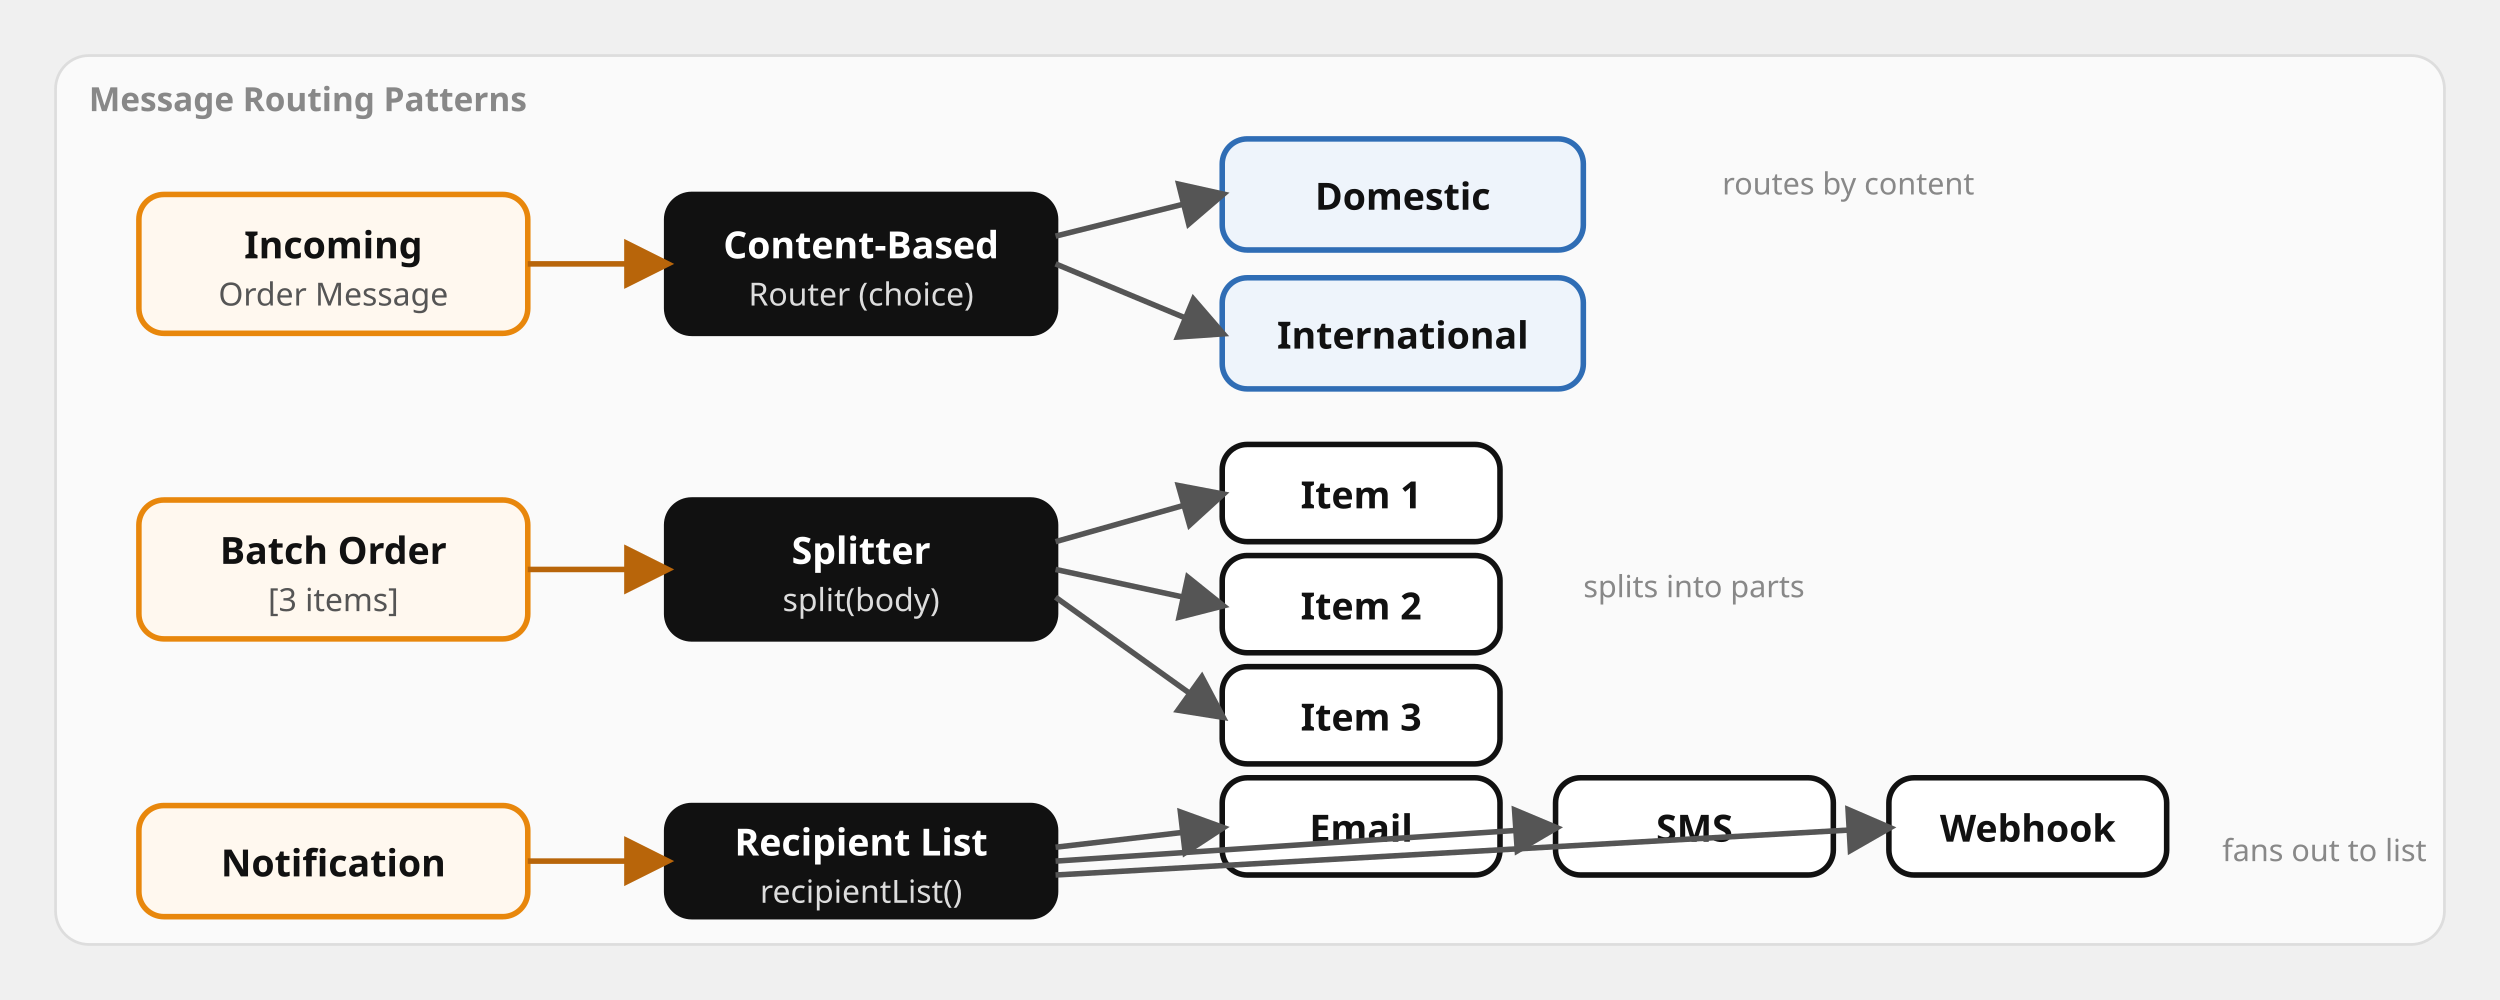
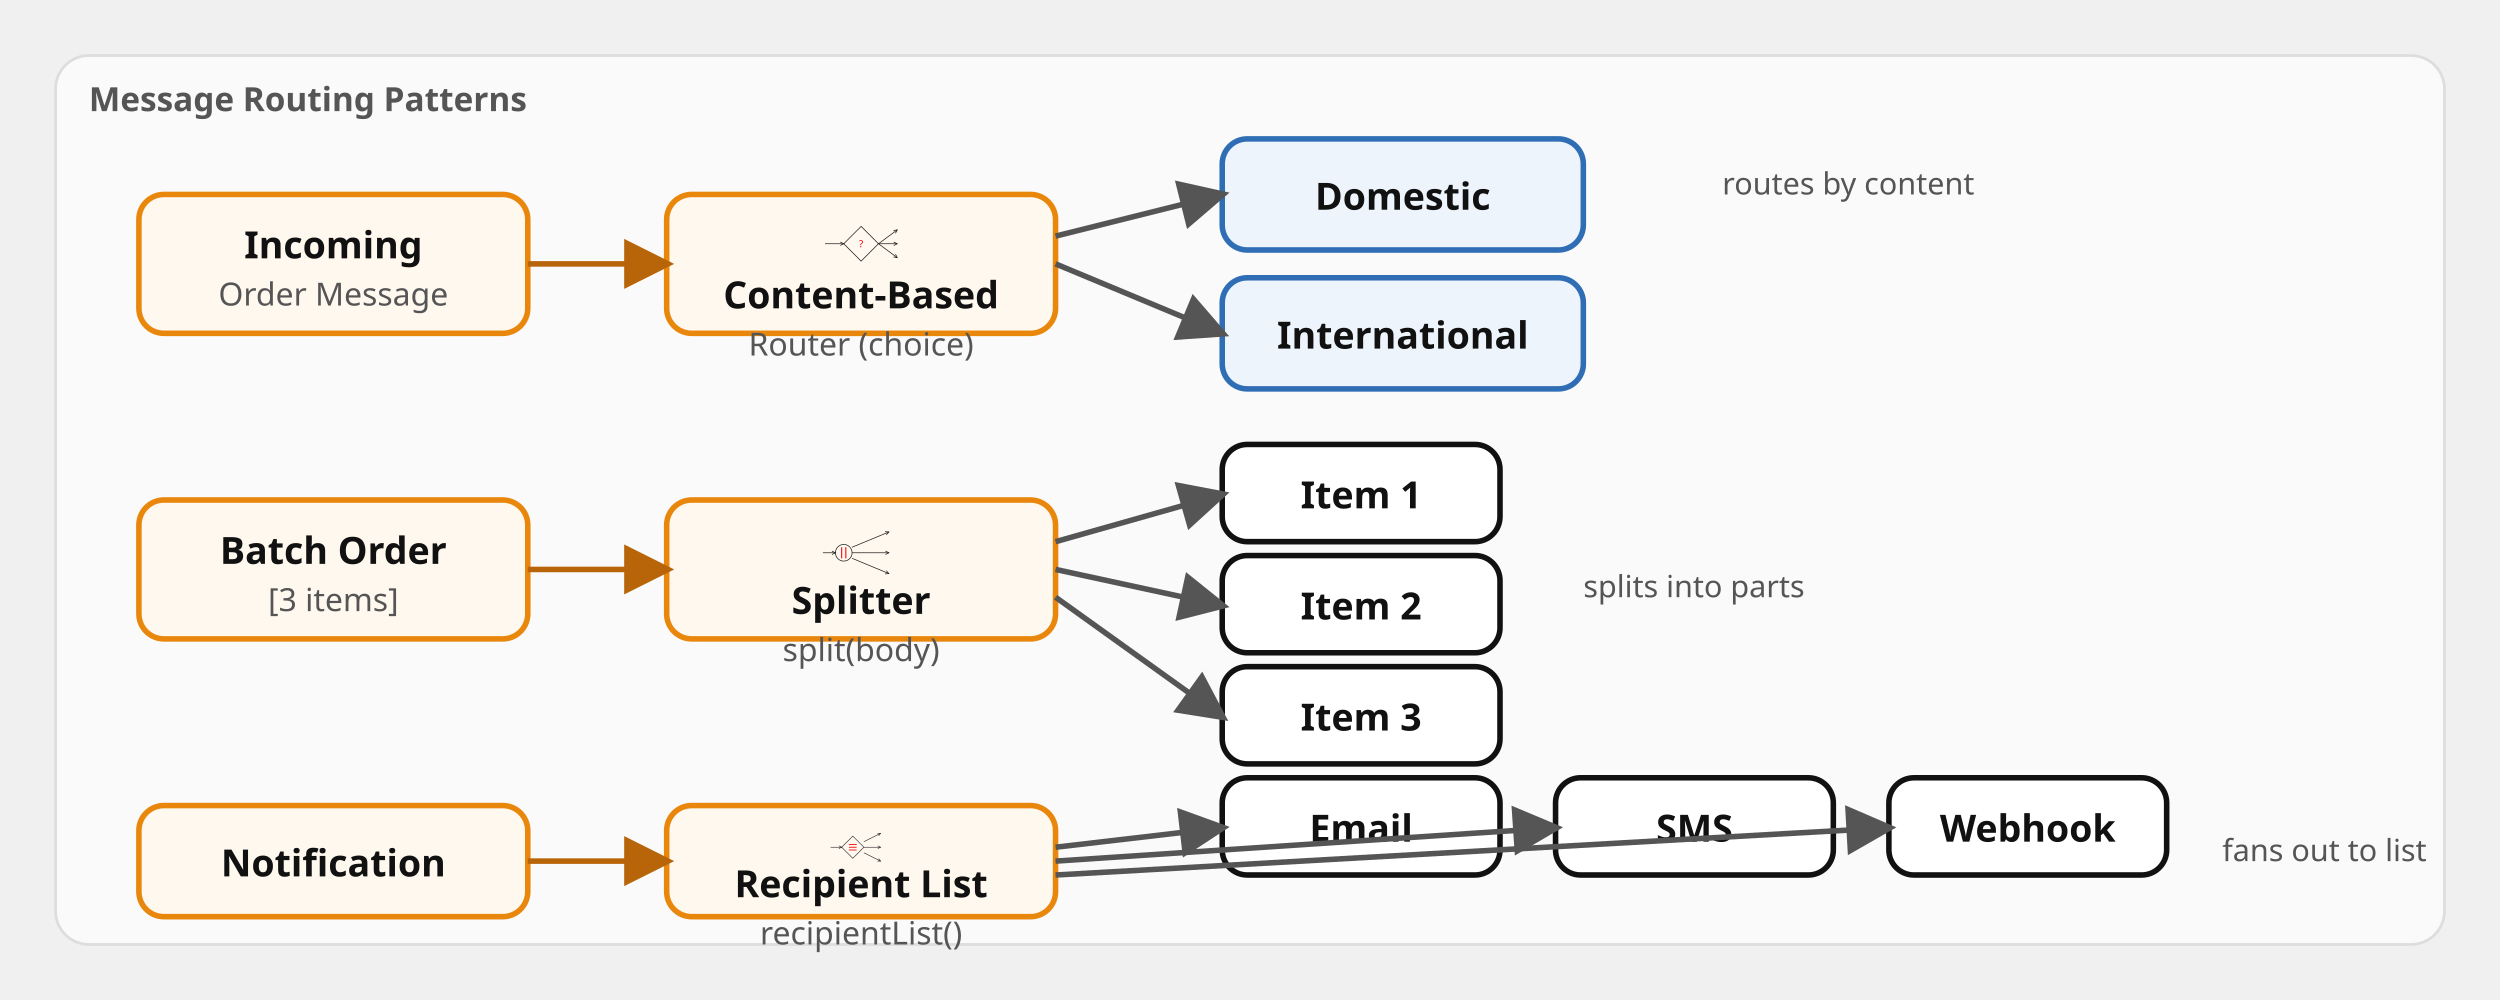
<svg xmlns="http://www.w3.org/2000/svg" viewBox="0 0 900 360" font-family="'Red Hat Text', system-ui, sans-serif" role="img">
  <defs>
    <marker id="a" viewBox="0 0 10 10" refX="8.5" refY="5" markerWidth="9" markerHeight="9" orient="auto-start-reverse">
      <path d="M0,0 L10,5 L0,10 z" fill="#555" />
    </marker>
    <marker id="am" viewBox="0 0 10 10" refX="8.5" refY="5" markerWidth="9" markerHeight="9" orient="auto-start-reverse">
      <path d="M0,0 L10,5 L0,10 z" fill="#b8650a" />
    </marker>
  </defs>
  <rect x="20" y="20" width="860" height="320" rx="12" fill="#fafafa" stroke="#ddd" />
-   <text x="32" y="40" font-size="12" font-weight="700" fill="#888">Message Routing Patterns</text>
+   <text x="32" y="40" font-size="12" font-weight="700" fill="#555555">Message Routing Patterns</text>
  <rect x="50" y="70" width="140" height="50" rx="9" fill="#fff8ef" stroke="#e8870c" stroke-width="2" />
  <text x="120.0" y="93.0" font-size="13.5" font-weight="700" fill="#111111" text-anchor="middle">Incoming</text>
  <text x="120.0" y="110.0" font-size="11.5" fill="#555555" text-anchor="middle">Order Message</text>
-   <rect x="240" y="70" width="140" height="50" rx="9" fill="#111111" stroke="#111111" stroke-width="2" />
-   <text x="310.0" y="93.0" font-size="13.5" font-weight="700" fill="#ffffff" text-anchor="middle">Content-Based</text>
-   <text x="310.0" y="110.0" font-size="11.5" fill="#dddddd" text-anchor="middle">Router (choice)</text>
+   <rect x="240" y="70" width="140" height="50" rx="9" fill="#fff8ef" stroke="#e8870c" stroke-width="2" />
+   <g transform="translate(295.0,74) scale(0.25)">
+     <polygon points="60,30 85,55 60,80 35,55" fill="#FFF8F0" stroke="#151515" />
+     <line x1="8" y1="55" x2="35" y2="55" stroke="#151515" />
+     <polyline points="30.0,57.5 35,55 30.0,52.5" stroke="#151515" fill="none" />
+     <line x1="85" y1="55" x2="112" y2="35" stroke="#151515" />
+     <polyline points="109.5,40.0 112,35 106.5,36.0" stroke="#151515" fill="none" />
+     <line x1="85" y1="55" x2="112" y2="55" stroke="#151515" />
+     <polyline points="107.0,57.5 112,55 107.0,52.5" stroke="#151515" fill="none" />
+     <line x1="85" y1="55" x2="112" y2="75" stroke="#151515" />
+     <polyline points="106.5,74.0 112,75 109.5,70.0" stroke="#151515" fill="none" />
+     <text x="60" y="60" text-anchor="middle" font-size="14" font-family="sans-serif" fill="#EE0000" stroke="none">?</text>
+   </g>
+   <text x="310.0" y="111.0" font-size="13.5" font-weight="700" fill="#111111" text-anchor="middle">Content-Based</text>
+   <text x="310.0" y="128.0" font-size="11.5" fill="#555555" text-anchor="middle">Router (choice)</text>
  <rect x="440" y="50" width="130" height="40" rx="9" fill="#eef4fb" stroke="#2f6db5" stroke-width="2" />
  <text x="505.0" y="75.5" font-size="13.5" font-weight="700" fill="#111111" text-anchor="middle">Domestic</text>
  <rect x="440" y="100" width="130" height="40" rx="9" fill="#eef4fb" stroke="#2f6db5" stroke-width="2" />
  <text x="505.0" y="125.5" font-size="13.5" font-weight="700" fill="#111111" text-anchor="middle">International</text>
  <rect x="50" y="180" width="140" height="50" rx="9" fill="#fff8ef" stroke="#e8870c" stroke-width="2" />
  <text x="120.0" y="203.0" font-size="13.5" font-weight="700" fill="#111111" text-anchor="middle">Batch Order</text>
  <text x="120.0" y="220.0" font-size="11.5" fill="#555555" text-anchor="middle">[3 items]</text>
-   <rect x="240" y="180" width="140" height="50" rx="9" fill="#111111" stroke="#111111" stroke-width="2" />
-   <text x="310.0" y="203.0" font-size="13.5" font-weight="700" fill="#ffffff" text-anchor="middle">Splitter</text>
-   <text x="310.0" y="220.0" font-size="11.5" fill="#dddddd" text-anchor="middle">split(body)</text>
+   <rect x="240" y="180" width="140" height="50" rx="9" fill="#fff8ef" stroke="#e8870c" stroke-width="2" />
+   <g transform="translate(295.0,184) scale(0.25)">
+     <circle cx="35" cy="60" r="12" fill="#FFF8F0" stroke="#151515" />
+     <line x1="5" y1="60" x2="23" y2="60" stroke="#151515" />
+     <polyline points="18.0,62.5 23,60 18.0,57.5" stroke="#151515" fill="none" />
+     <line x1="47" y1="52" x2="100" y2="30" stroke="#151515" />
+     <polyline points="96.3,34.2 100,30 94.4,29.6" stroke="#151515" fill="none" />
+     <line x1="47" y1="60" x2="100" y2="60" stroke="#151515" />
+     <polyline points="95.0,62.5 100,60 95.0,57.5" stroke="#151515" fill="none" />
+     <line x1="47" y1="68" x2="100" y2="90" stroke="#151515" />
+     <polyline points="94.4,90.4 100,90 96.3,85.8" stroke="#151515" fill="none" />
+     <line x1="32" y1="52" x2="32" y2="68" stroke="#EE0000" stroke-width="1.5" />
+     <line x1="38" y1="52" x2="38" y2="68" stroke="#EE0000" stroke-width="1.5" />
+   </g>
+   <text x="310.0" y="221.0" font-size="13.5" font-weight="700" fill="#111111" text-anchor="middle">Splitter</text>
+   <text x="310.0" y="238.0" font-size="11.5" fill="#555555" text-anchor="middle">split(body)</text>
  <rect x="440" y="160" width="100" height="35" rx="9" fill="#ffffff" stroke="#111111" stroke-width="2" />
  <text x="490.0" y="183.0" font-size="13.5" font-weight="700" fill="#111111" text-anchor="middle">Item 1</text>
  <rect x="440" y="200" width="100" height="35" rx="9" fill="#ffffff" stroke="#111111" stroke-width="2" />
  <text x="490.0" y="223.0" font-size="13.5" font-weight="700" fill="#111111" text-anchor="middle">Item 2</text>
  <rect x="440" y="240" width="100" height="35" rx="9" fill="#ffffff" stroke="#111111" stroke-width="2" />
  <text x="490.0" y="263.0" font-size="13.5" font-weight="700" fill="#111111" text-anchor="middle">Item 3</text>
  <rect x="50" y="290" width="140" height="40" rx="9" fill="#fff8ef" stroke="#e8870c" stroke-width="2" />
  <text x="120.0" y="315.5" font-size="13.5" font-weight="700" fill="#111111" text-anchor="middle">Notification</text>
-   <rect x="240" y="290" width="140" height="40" rx="9" fill="#111111" stroke="#111111" stroke-width="2" />
-   <text x="310.0" y="308.0" font-size="13.5" font-weight="700" fill="#ffffff" text-anchor="middle">Recipient List</text>
-   <text x="310.0" y="325.0" font-size="11.5" fill="#dddddd" text-anchor="middle">recipientList()</text>
+   <rect x="240" y="290" width="140" height="40" rx="9" fill="#fff8ef" stroke="#e8870c" stroke-width="2" />
+   <g transform="translate(298.0,294) scale(0.2)">
+     <polygon points="45,35 65,55 45,75 25,55" fill="#FFF8F0" stroke="#151515" />
+     <line x1="65" y1="45" x2="95" y2="30" stroke="#151515" />
+     <polyline points="91.6,34.5 95,30 89.4,30.0" stroke="#151515" fill="none" />
+     <line x1="65" y1="55" x2="95" y2="55" stroke="#151515" />
+     <polyline points="90.0,57.5 95,55 90.0,52.5" stroke="#151515" fill="none" />
+     <line x1="65" y1="65" x2="95" y2="80" stroke="#151515" />
+     <polyline points="89.4,80.0 95,80 91.6,75.5" stroke="#151515" fill="none" />
+     <line x1="38" y1="50" x2="52" y2="50" stroke="#EE0000" stroke-width="1.5" />
+     <line x1="38" y1="55" x2="52" y2="55" stroke="#EE0000" stroke-width="1.5" />
+     <line x1="38" y1="60" x2="52" y2="60" stroke="#EE0000" stroke-width="1.5" />
+     <line x1="5" y1="55" x2="25" y2="55" stroke="#151515" />
+     <polyline points="20.0,57.5 25,55 20.0,52.5" stroke="#151515" fill="none" />
+   </g>
+   <text x="310.0" y="323.0" font-size="13.5" font-weight="700" fill="#111111" text-anchor="middle">Recipient List</text>
+   <text x="310.0" y="340.0" font-size="11.5" fill="#555555" text-anchor="middle">recipientList()</text>
  <rect x="440" y="280" width="100" height="35" rx="9" fill="#ffffff" stroke="#111111" stroke-width="2" />
  <text x="490.0" y="303.0" font-size="13.5" font-weight="700" fill="#111111" text-anchor="middle">Email</text>
  <rect x="560" y="280" width="100" height="35" rx="9" fill="#ffffff" stroke="#111111" stroke-width="2" />
  <text x="610.0" y="303.0" font-size="13.5" font-weight="700" fill="#111111" text-anchor="middle">SMS</text>
  <rect x="680" y="280" width="100" height="35" rx="9" fill="#ffffff" stroke="#111111" stroke-width="2" />
  <text x="730.0" y="303.0" font-size="13.5" font-weight="700" fill="#111111" text-anchor="middle">Webhook</text>
  <path d="M190,95 L240,95" fill="none" stroke="#b8650a" stroke-width="2" marker-end="url(#am)" />
  <path d="M380,85 L440,70" fill="none" stroke="#555" stroke-width="2" marker-end="url(#a)" />
  <path d="M380,95 L440,120" fill="none" stroke="#555" stroke-width="2" marker-end="url(#a)" />
  <path d="M190,205 L240,205" fill="none" stroke="#b8650a" stroke-width="2" marker-end="url(#am)" />
  <path d="M380,195 L440,178" fill="none" stroke="#555" stroke-width="2" marker-end="url(#a)" />
  <path d="M380,205 L440,218" fill="none" stroke="#555" stroke-width="2" marker-end="url(#a)" />
  <path d="M380,215 L440,258" fill="none" stroke="#555" stroke-width="2" marker-end="url(#a)" />
  <path d="M190,310 L240,310" fill="none" stroke="#b8650a" stroke-width="2" marker-end="url(#am)" />
  <path d="M380,305 L440,298" fill="none" stroke="#555" stroke-width="2" marker-end="url(#a)" />
  <path d="M380,310 L560,298" fill="none" stroke="#555" stroke-width="2" marker-end="url(#a)" />
  <path d="M380,315 L680,298" fill="none" stroke="#555" stroke-width="2" marker-end="url(#a)" />
-   <text x="620" y="70" font-size="11" fill="#888" text-anchor="start">routes by content</text>
-   <text x="570" y="215" font-size="11" fill="#888" text-anchor="start">splits into parts</text>
-   <text x="800" y="310" font-size="11" fill="#888" text-anchor="start">fans out to list</text>
+   <text x="620" y="70" font-size="11" fill="#555555" text-anchor="start">routes by content</text>
+   <text x="570" y="215" font-size="11" fill="#555555" text-anchor="start">splits into parts</text>
+   <text x="800" y="310" font-size="11" fill="#555555" text-anchor="start">fans out to list</text>
</svg>
